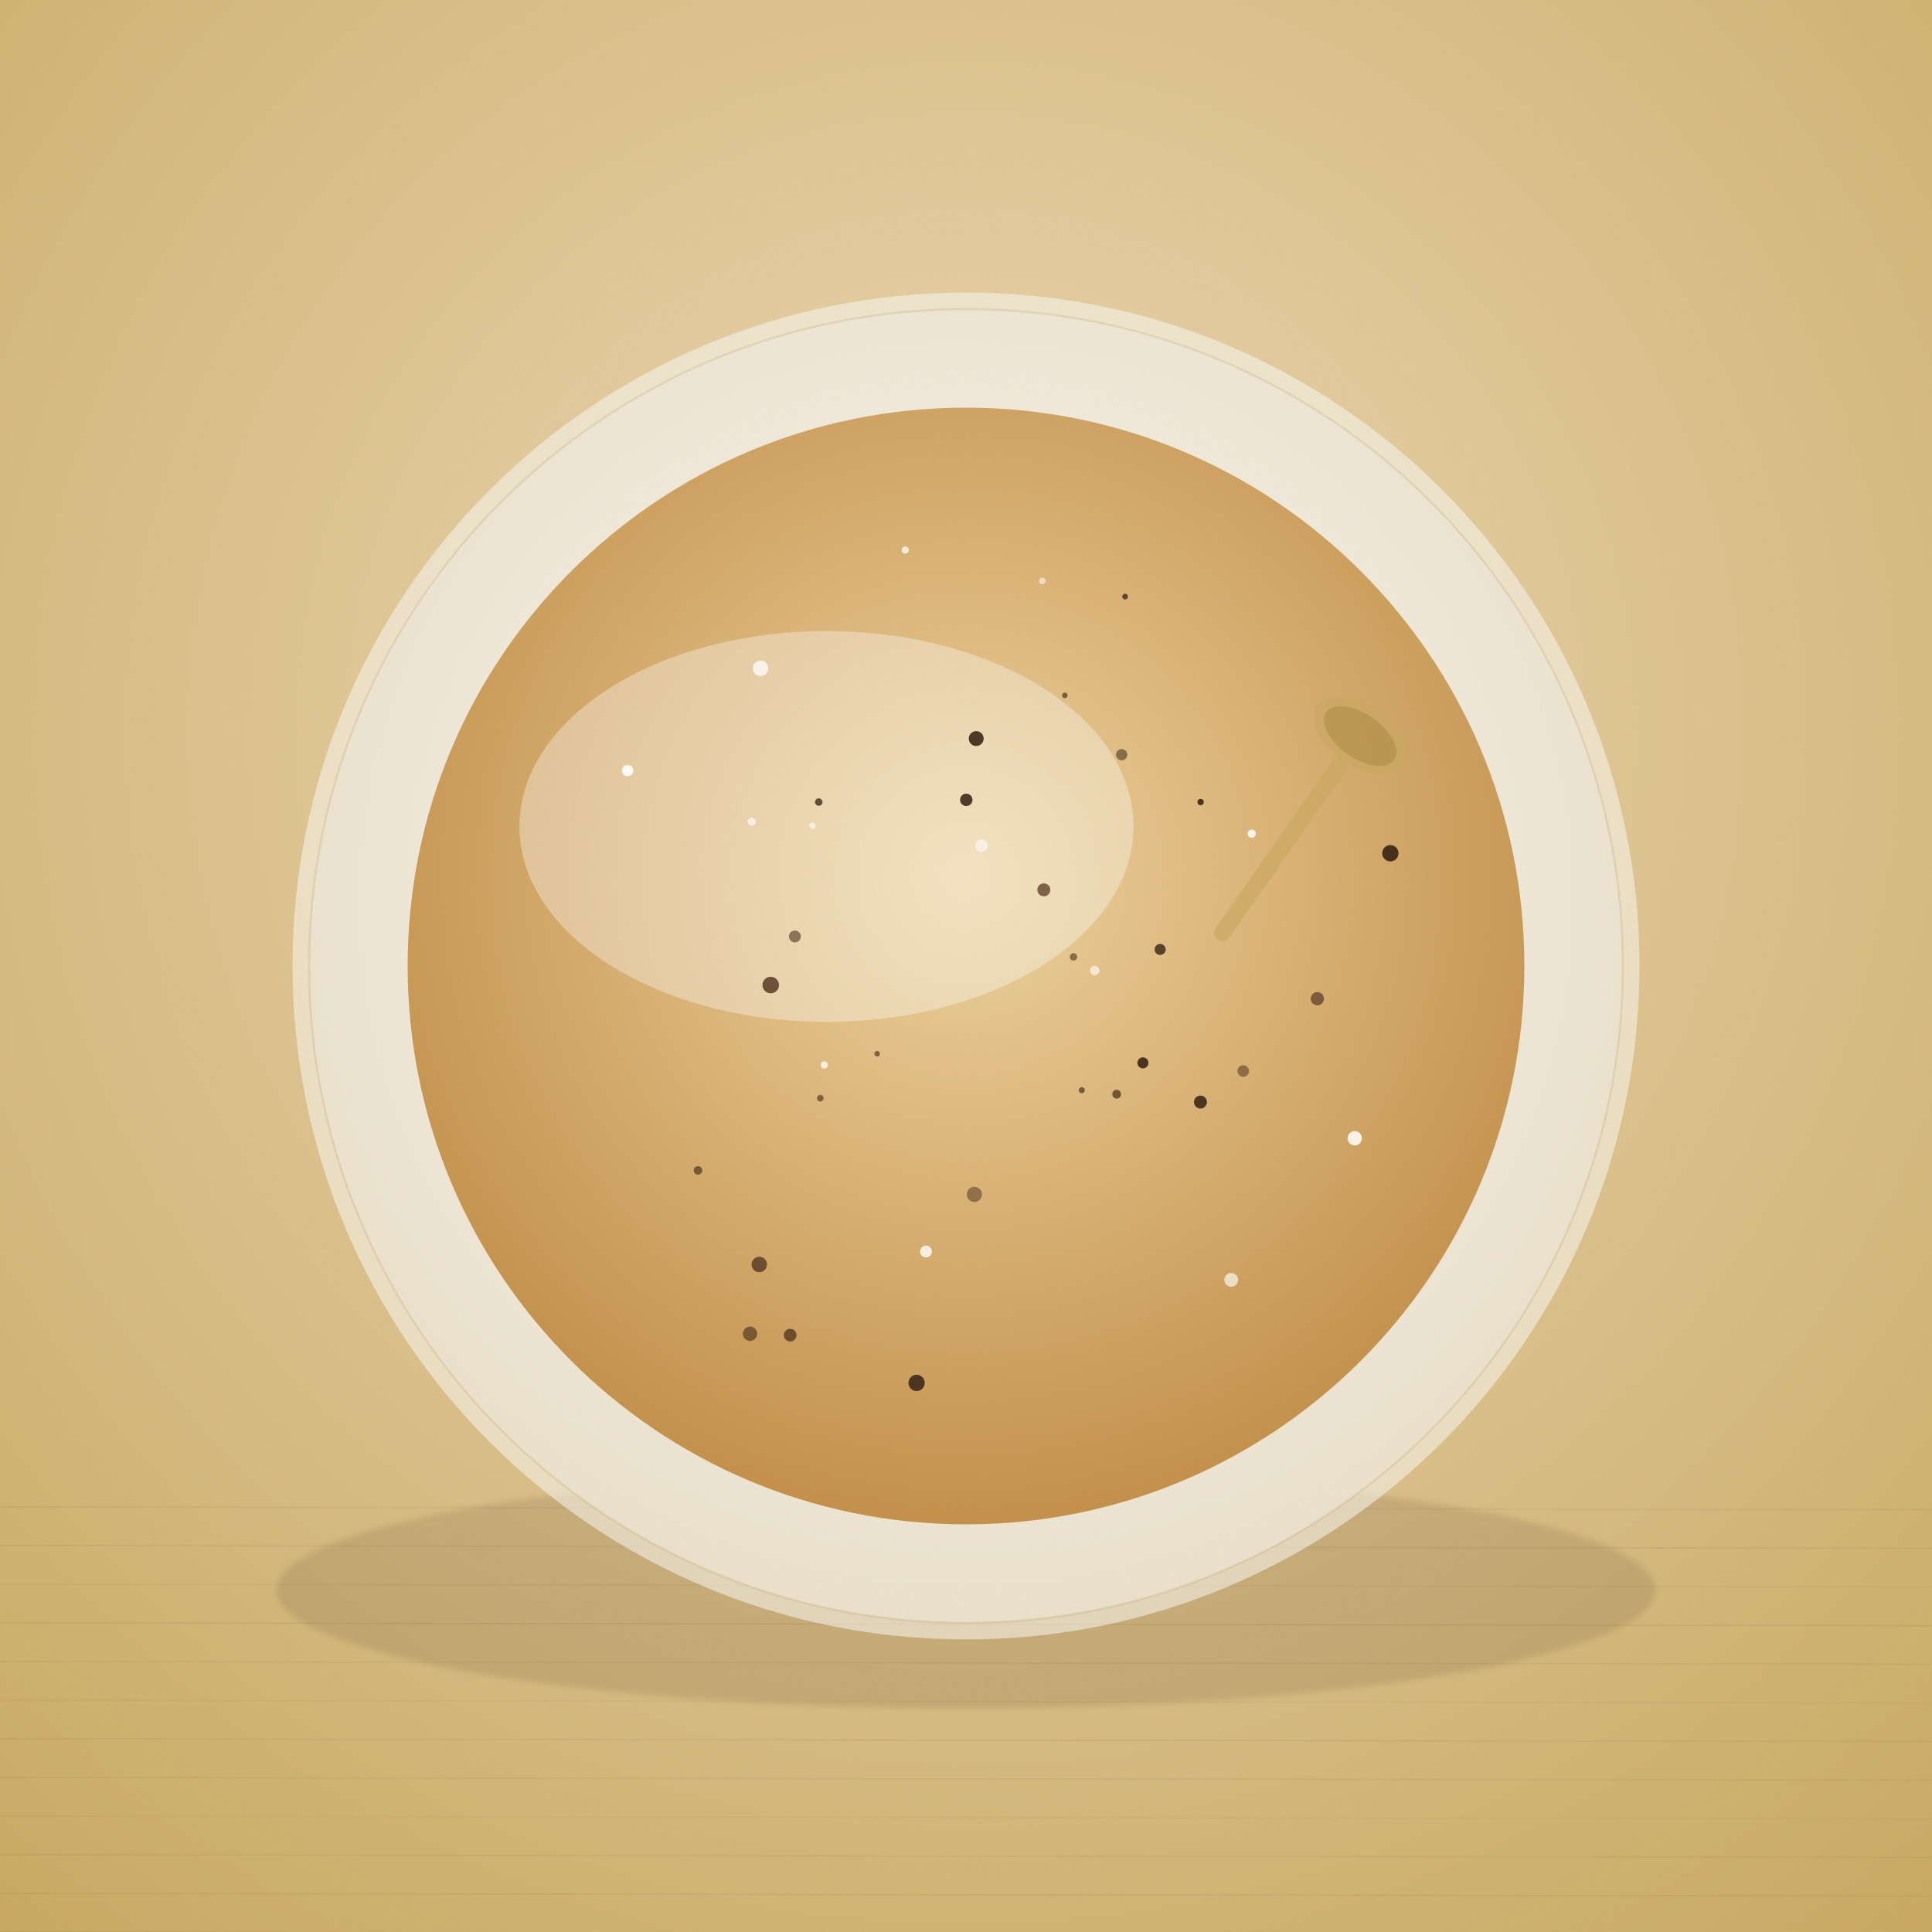
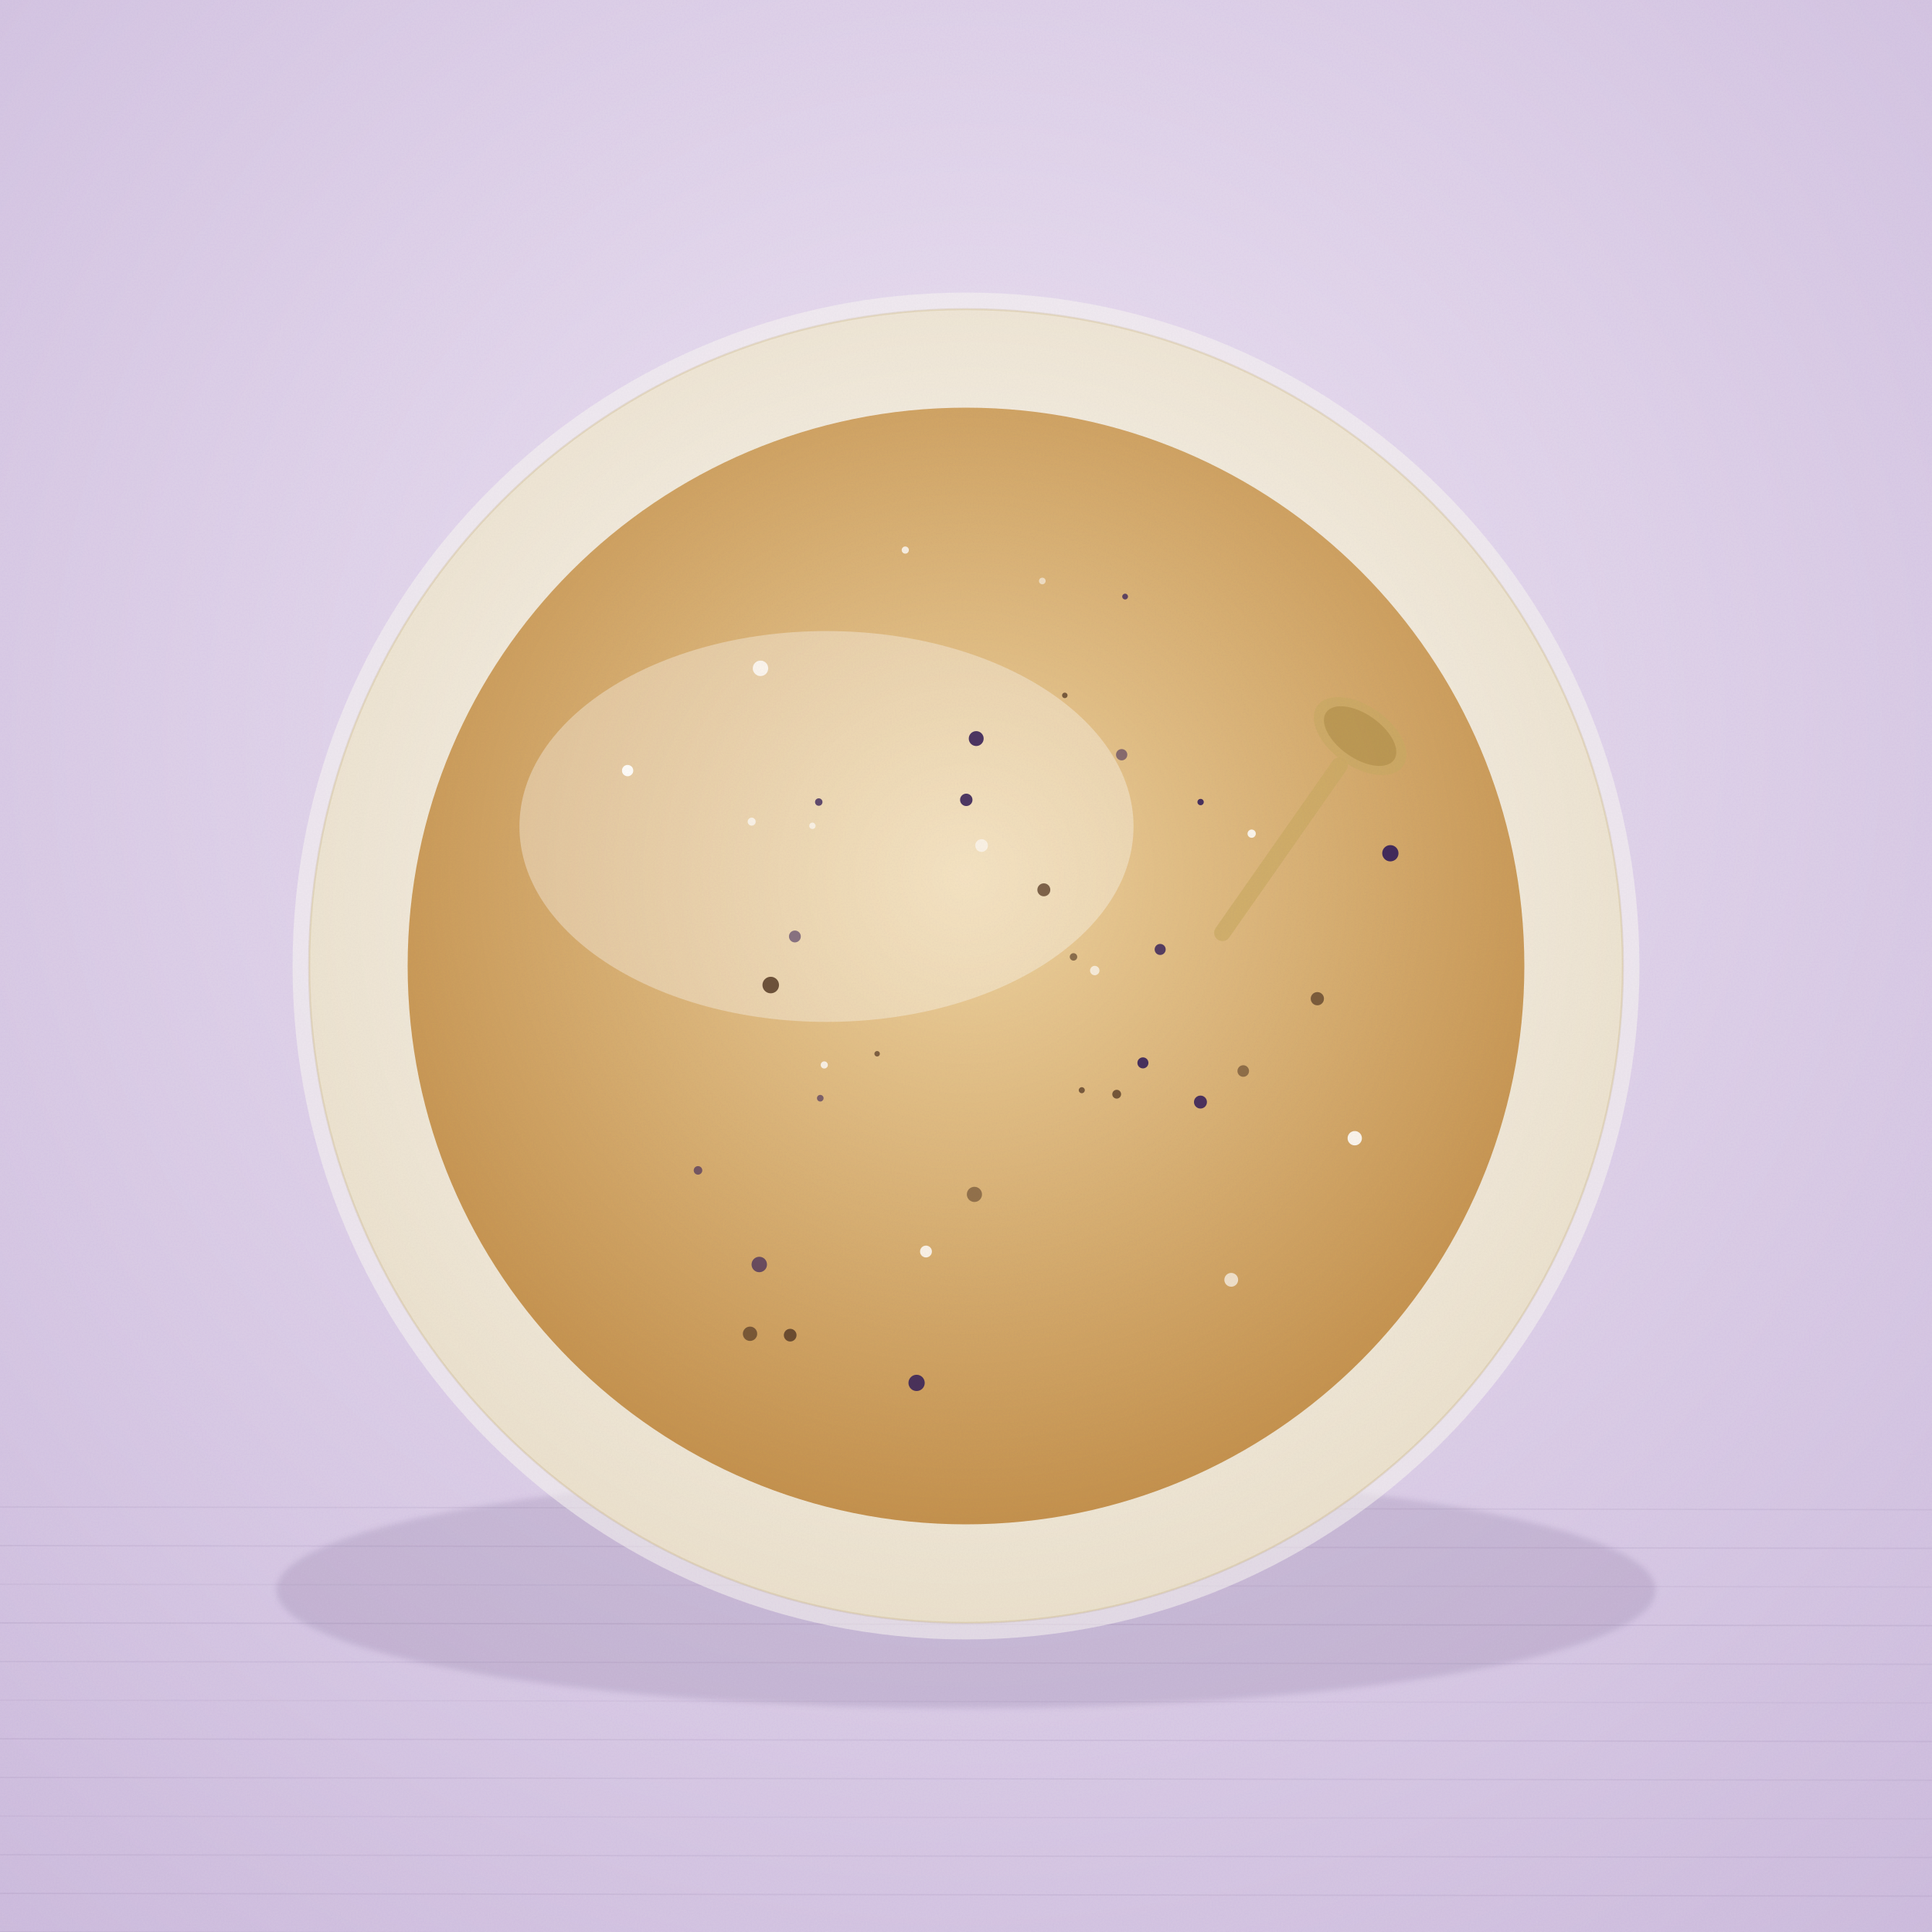
<svg xmlns="http://www.w3.org/2000/svg" viewBox="0 0 1400 1400" preserveAspectRatio="xMidYMid slice">
  <defs>
    <radialGradient id="bg" cx="50%" cy="38%" r="80%">
-       <stop offset="0%" stop-color="#EDDAB8" />
-       <stop offset="100%" stop-color="#C9A961" />
+       <stop offset="0%" stop-color="#EDE4F4" />
+       <stop offset="100%" stop-color="#CDBCDD" />
    </radialGradient>
    <radialGradient id="rim" cx="50%" cy="45%" r="65%">
      <stop offset="0%" stop-color="#FFFEFB" />
      <stop offset="100%" stop-color="#E8DCC4" />
    </radialGradient>
    <radialGradient id="pudding" cx="50%" cy="42%" r="60%">
      <stop offset="0%" stop-color="#EFD4A0" />
      <stop offset="100%" stop-color="#C28E48" />
    </radialGradient>
    <filter id="soft" x="-20%" y="-20%" width="140%" height="140%">
      <feGaussianBlur stdDeviation="2" />
    </filter>
    <filter id="grain" x="0" y="0" width="100%" height="100%">
      <feTurbulence type="fractalNoise" baseFrequency="0.85" numOctaves="2" seed="22" />
-       <feColorMatrix values="0 0 0 0 0.2  0 0 0 0 0.15  0 0 0 0 0.1  0 0 0 0.08 0" />
+       <feColorMatrix values="0 0 0 0 0.16  0 0 0 0 0.1  0 0 0 0 0.22  0 0 0 0.08 0" />
      <feComposite in2="SourceGraphic" operator="in" />
    </filter>
  </defs>
  <rect width="1400" height="1400" fill="url(#bg)" />
-   <line x1="0" y1="1092.0" x2="1400" y2="1094.0" stroke="#3D2817" stroke-width="1" opacity="0.06" />
-   <line x1="0" y1="1120.0" x2="1400" y2="1122.0" stroke="#3D2817" stroke-width="1" opacity="0.07" />
-   <line x1="0" y1="1148.0" x2="1400" y2="1150.0" stroke="#3D2817" stroke-width="1" opacity="0.05" />
-   <line x1="0" y1="1176.0" x2="1400" y2="1178.0" stroke="#3D2817" stroke-width="1" opacity="0.08" />
-   <line x1="0" y1="1204.0" x2="1400" y2="1206.0" stroke="#3D2817" stroke-width="1" opacity="0.06" />
-   <line x1="0" y1="1232.0" x2="1400" y2="1234.0" stroke="#3D2817" stroke-width="1" opacity="0.04" />
-   <line x1="0" y1="1260.0" x2="1400" y2="1262.0" stroke="#3D2817" stroke-width="1" opacity="0.07" />
-   <line x1="0" y1="1288.0" x2="1400" y2="1290.0" stroke="#3D2817" stroke-width="1" opacity="0.06" />
-   <line x1="0" y1="1316.0" x2="1400" y2="1318.0" stroke="#3D2817" stroke-width="1" opacity="0.04" />
-   <line x1="0" y1="1344.0" x2="1400" y2="1346.0" stroke="#3D2817" stroke-width="1" opacity="0.06" />
-   <line x1="0" y1="1372.0" x2="1400" y2="1374.0" stroke="#3D2817" stroke-width="1" opacity="0.07" />
-   <line x1="0" y1="1400.0" x2="1400" y2="1402.0" stroke="#3D2817" stroke-width="1" opacity="0.07" />
-   <line x1="0" y1="1428.0" x2="1400" y2="1430.0" stroke="#3D2817" stroke-width="1" opacity="0.05" />
-   <line x1="0" y1="1456.0" x2="1400" y2="1458.0" stroke="#3D2817" stroke-width="1" opacity="0.07" />
-   <ellipse cx="700" cy="1152.2" rx="499.8" ry="85.7" fill="#3D2817" opacity="0.12" filter="url(#soft)" />
+   <line x1="0" y1="1092.0" x2="1400" y2="1094.0" stroke="#3A2358" stroke-width="1" opacity="0.06" />
+   <line x1="0" y1="1120.0" x2="1400" y2="1122.0" stroke="#3A2358" stroke-width="1" opacity="0.07" />
+   <line x1="0" y1="1148.0" x2="1400" y2="1150.0" stroke="#3A2358" stroke-width="1" opacity="0.05" />
+   <line x1="0" y1="1176.0" x2="1400" y2="1178.0" stroke="#3A2358" stroke-width="1" opacity="0.08" />
+   <line x1="0" y1="1204.0" x2="1400" y2="1206.0" stroke="#3A2358" stroke-width="1" opacity="0.06" />
+   <line x1="0" y1="1232.0" x2="1400" y2="1234.0" stroke="#3A2358" stroke-width="1" opacity="0.04" />
+   <line x1="0" y1="1260.0" x2="1400" y2="1262.0" stroke="#3A2358" stroke-width="1" opacity="0.07" />
+   <line x1="0" y1="1288.0" x2="1400" y2="1290.0" stroke="#3A2358" stroke-width="1" opacity="0.06" />
+   <line x1="0" y1="1316.0" x2="1400" y2="1318.0" stroke="#3A2358" stroke-width="1" opacity="0.04" />
+   <line x1="0" y1="1344.0" x2="1400" y2="1346.0" stroke="#3A2358" stroke-width="1" opacity="0.06" />
+   <line x1="0" y1="1372.0" x2="1400" y2="1374.0" stroke="#3A2358" stroke-width="1" opacity="0.07" />
+   <line x1="0" y1="1400.0" x2="1400" y2="1402.0" stroke="#3A2358" stroke-width="1" opacity="0.07" />
+   <line x1="0" y1="1428.0" x2="1400" y2="1430.0" stroke="#3A2358" stroke-width="1" opacity="0.05" />
+   <line x1="0" y1="1456.0" x2="1400" y2="1458.0" stroke="#3A2358" stroke-width="1" opacity="0.07" />
+   <ellipse cx="700" cy="1152.2" rx="499.8" ry="85.7" fill="#3A2358" opacity="0.12" filter="url(#soft)" />
  <circle cx="700" cy="700" r="488.0" fill="#FAF7F2" opacity="0.55" />
  <circle cx="700" cy="700" r="476" fill="url(#rim)" />
  <circle cx="700" cy="700" r="476" fill="none" stroke="#A8893F" stroke-width="1.5" opacity="0.18" />
  <circle cx="700" cy="700" r="404.6" fill="url(#pudding)" />
  <ellipse cx="598.9" cy="598.9" rx="222.5" ry="141.6" fill="#FFFFFE" opacity="0.35" />
  <circle cx="706.1" cy="865.5" r="5.5" fill="#5A3E26" opacity="0.57" />
  <circle cx="981.7" cy="824.8" r="5.2" fill="#FFFEFB" opacity="0.89" />
  <circle cx="755.3" cy="421.0" r="2.4" fill="#FFFEFB" opacity="0.56" />
  <circle cx="711.3" cy="612.7" r="4.6" fill="#FFFEFB" opacity="0.61" />
  <circle cx="656.0" cy="398.6" r="2.6" fill="#FFFEFB" opacity="0.79" />
-   <circle cx="840.7" cy="688.0" r="4.0" fill="#3D2817" opacity="0.84" />
+   <circle cx="840.7" cy="688.0" r="4.0" fill="#3A2358" opacity="0.84" />
  <circle cx="671.0" cy="906.9" r="4.3" fill="#FFFEFB" opacity="0.84" />
  <circle cx="907.0" cy="604.1" r="3.0" fill="#FFFEFB" opacity="0.87" />
-   <circle cx="550.2" cy="916.3" r="5.6" fill="#3D2817" opacity="0.70" />
+   <circle cx="550.2" cy="916.3" r="5.6" fill="#3A2358" opacity="0.70" />
  <circle cx="892.2" cy="927.4" r="5.0" fill="#FFFEFB" opacity="0.67" />
  <circle cx="635.6" cy="763.6" r="2.0" fill="#5A3E26" opacity="0.74" />
  <circle cx="551.1" cy="484.3" r="5.6" fill="#FFFEFB" opacity="0.82" />
  <circle cx="597.3" cy="771.7" r="2.6" fill="#FFFEFB" opacity="0.79" />
-   <circle cx="707.4" cy="535.2" r="5.4" fill="#3D2817" opacity="0.91" />
+   <circle cx="707.4" cy="535.2" r="5.4" fill="#3A2358" opacity="0.91" />
  <circle cx="588.7" cy="598.4" r="2.3" fill="#FFFEFB" opacity="0.67" />
-   <circle cx="594.4" cy="795.8" r="2.4" fill="#3D2817" opacity="0.60" />
-   <circle cx="593.3" cy="581.2" r="2.7" fill="#3D2817" opacity="0.79" />
+   <circle cx="594.4" cy="795.8" r="2.4" fill="#3A2358" opacity="0.60" />
+   <circle cx="593.3" cy="581.2" r="2.7" fill="#3A2358" opacity="0.79" />
  <circle cx="543.5" cy="966.5" r="5.2" fill="#5A3E26" opacity="0.74" />
-   <circle cx="1007.5" cy="618.3" r="5.9" fill="#3D2817" opacity="0.95" />
-   <circle cx="870.0" cy="581.2" r="2.3" fill="#3D2817" opacity="0.92" />
-   <circle cx="700.2" cy="579.6" r="4.5" fill="#3D2817" opacity="0.90" />
+   <circle cx="1007.5" cy="618.3" r="5.9" fill="#3A2358" opacity="0.95" />
+   <circle cx="870.0" cy="581.2" r="2.3" fill="#3A2358" opacity="0.92" />
+   <circle cx="700.2" cy="579.6" r="4.5" fill="#3A2358" opacity="0.90" />
  <circle cx="793.3" cy="703.3" r="3.4" fill="#FFFEFB" opacity="0.68" />
-   <circle cx="812.8" cy="546.9" r="4.1" fill="#3D2817" opacity="0.55" />
+   <circle cx="812.8" cy="546.9" r="4.1" fill="#3A2358" opacity="0.55" />
  <circle cx="756.4" cy="644.8" r="4.7" fill="#5A3E26" opacity="0.77" />
  <circle cx="558.5" cy="713.8" r="6.0" fill="#5A3E26" opacity="0.87" />
  <circle cx="809.2" cy="792.9" r="3.2" fill="#5A3E26" opacity="0.81" />
  <circle cx="544.7" cy="595.4" r="2.9" fill="#FFFEFB" opacity="0.72" />
-   <circle cx="815.3" cy="432.3" r="2.1" fill="#3D2817" opacity="0.78" />
-   <circle cx="505.8" cy="848.1" r="3.1" fill="#3D2817" opacity="0.63" />
+   <circle cx="815.3" cy="432.3" r="2.1" fill="#3A2358" opacity="0.78" />
+   <circle cx="505.8" cy="848.1" r="3.1" fill="#3A2358" opacity="0.63" />
  <circle cx="454.8" cy="558.4" r="4.1" fill="#FFFEFB" opacity="0.95" />
-   <circle cx="664.2" cy="1002.1" r="5.9" fill="#3D2817" opacity="0.90" />
-   <circle cx="576.0" cy="678.6" r="4.3" fill="#3D2817" opacity="0.57" />
+   <circle cx="664.2" cy="1002.1" r="5.9" fill="#3A2358" opacity="0.90" />
+   <circle cx="576.0" cy="678.6" r="4.3" fill="#3A2358" opacity="0.57" />
  <circle cx="572.6" cy="967.5" r="4.6" fill="#5A3E26" opacity="0.86" />
-   <circle cx="828.2" cy="770.2" r="4.0" fill="#3D2817" opacity="0.92" />
+   <circle cx="828.2" cy="770.2" r="4.0" fill="#3A2358" opacity="0.92" />
  <circle cx="954.6" cy="723.7" r="4.8" fill="#5A3E26" opacity="0.74" />
  <circle cx="777.9" cy="693.4" r="2.7" fill="#5A3E26" opacity="0.66" />
  <circle cx="783.9" cy="790.0" r="2.2" fill="#5A3E26" opacity="0.78" />
  <circle cx="900.9" cy="776.1" r="4.2" fill="#5A3E26" opacity="0.59" />
-   <circle cx="869.9" cy="798.6" r="4.7" fill="#3D2817" opacity="0.91" />
+   <circle cx="869.9" cy="798.6" r="4.7" fill="#3A2358" opacity="0.91" />
  <circle cx="771.6" cy="503.9" r="2.0" fill="#5A3E26" opacity="0.79" />
  <g opacity="0.75" transform="translate(985.6 533.4) rotate(35)">
    <ellipse cx="0" cy="0" rx="38" ry="22" fill="#C9A961" opacity="0.85" />
    <ellipse cx="0" cy="0" rx="30" ry="16" fill="#A8893F" opacity="0.7" />
    <rect x="-6" y="20" width="12" height="160" rx="6" fill="#C9A961" opacity="0.9" />
  </g>
  <rect width="1400" height="1400" filter="url(#grain)" opacity="0.5" />
</svg>
